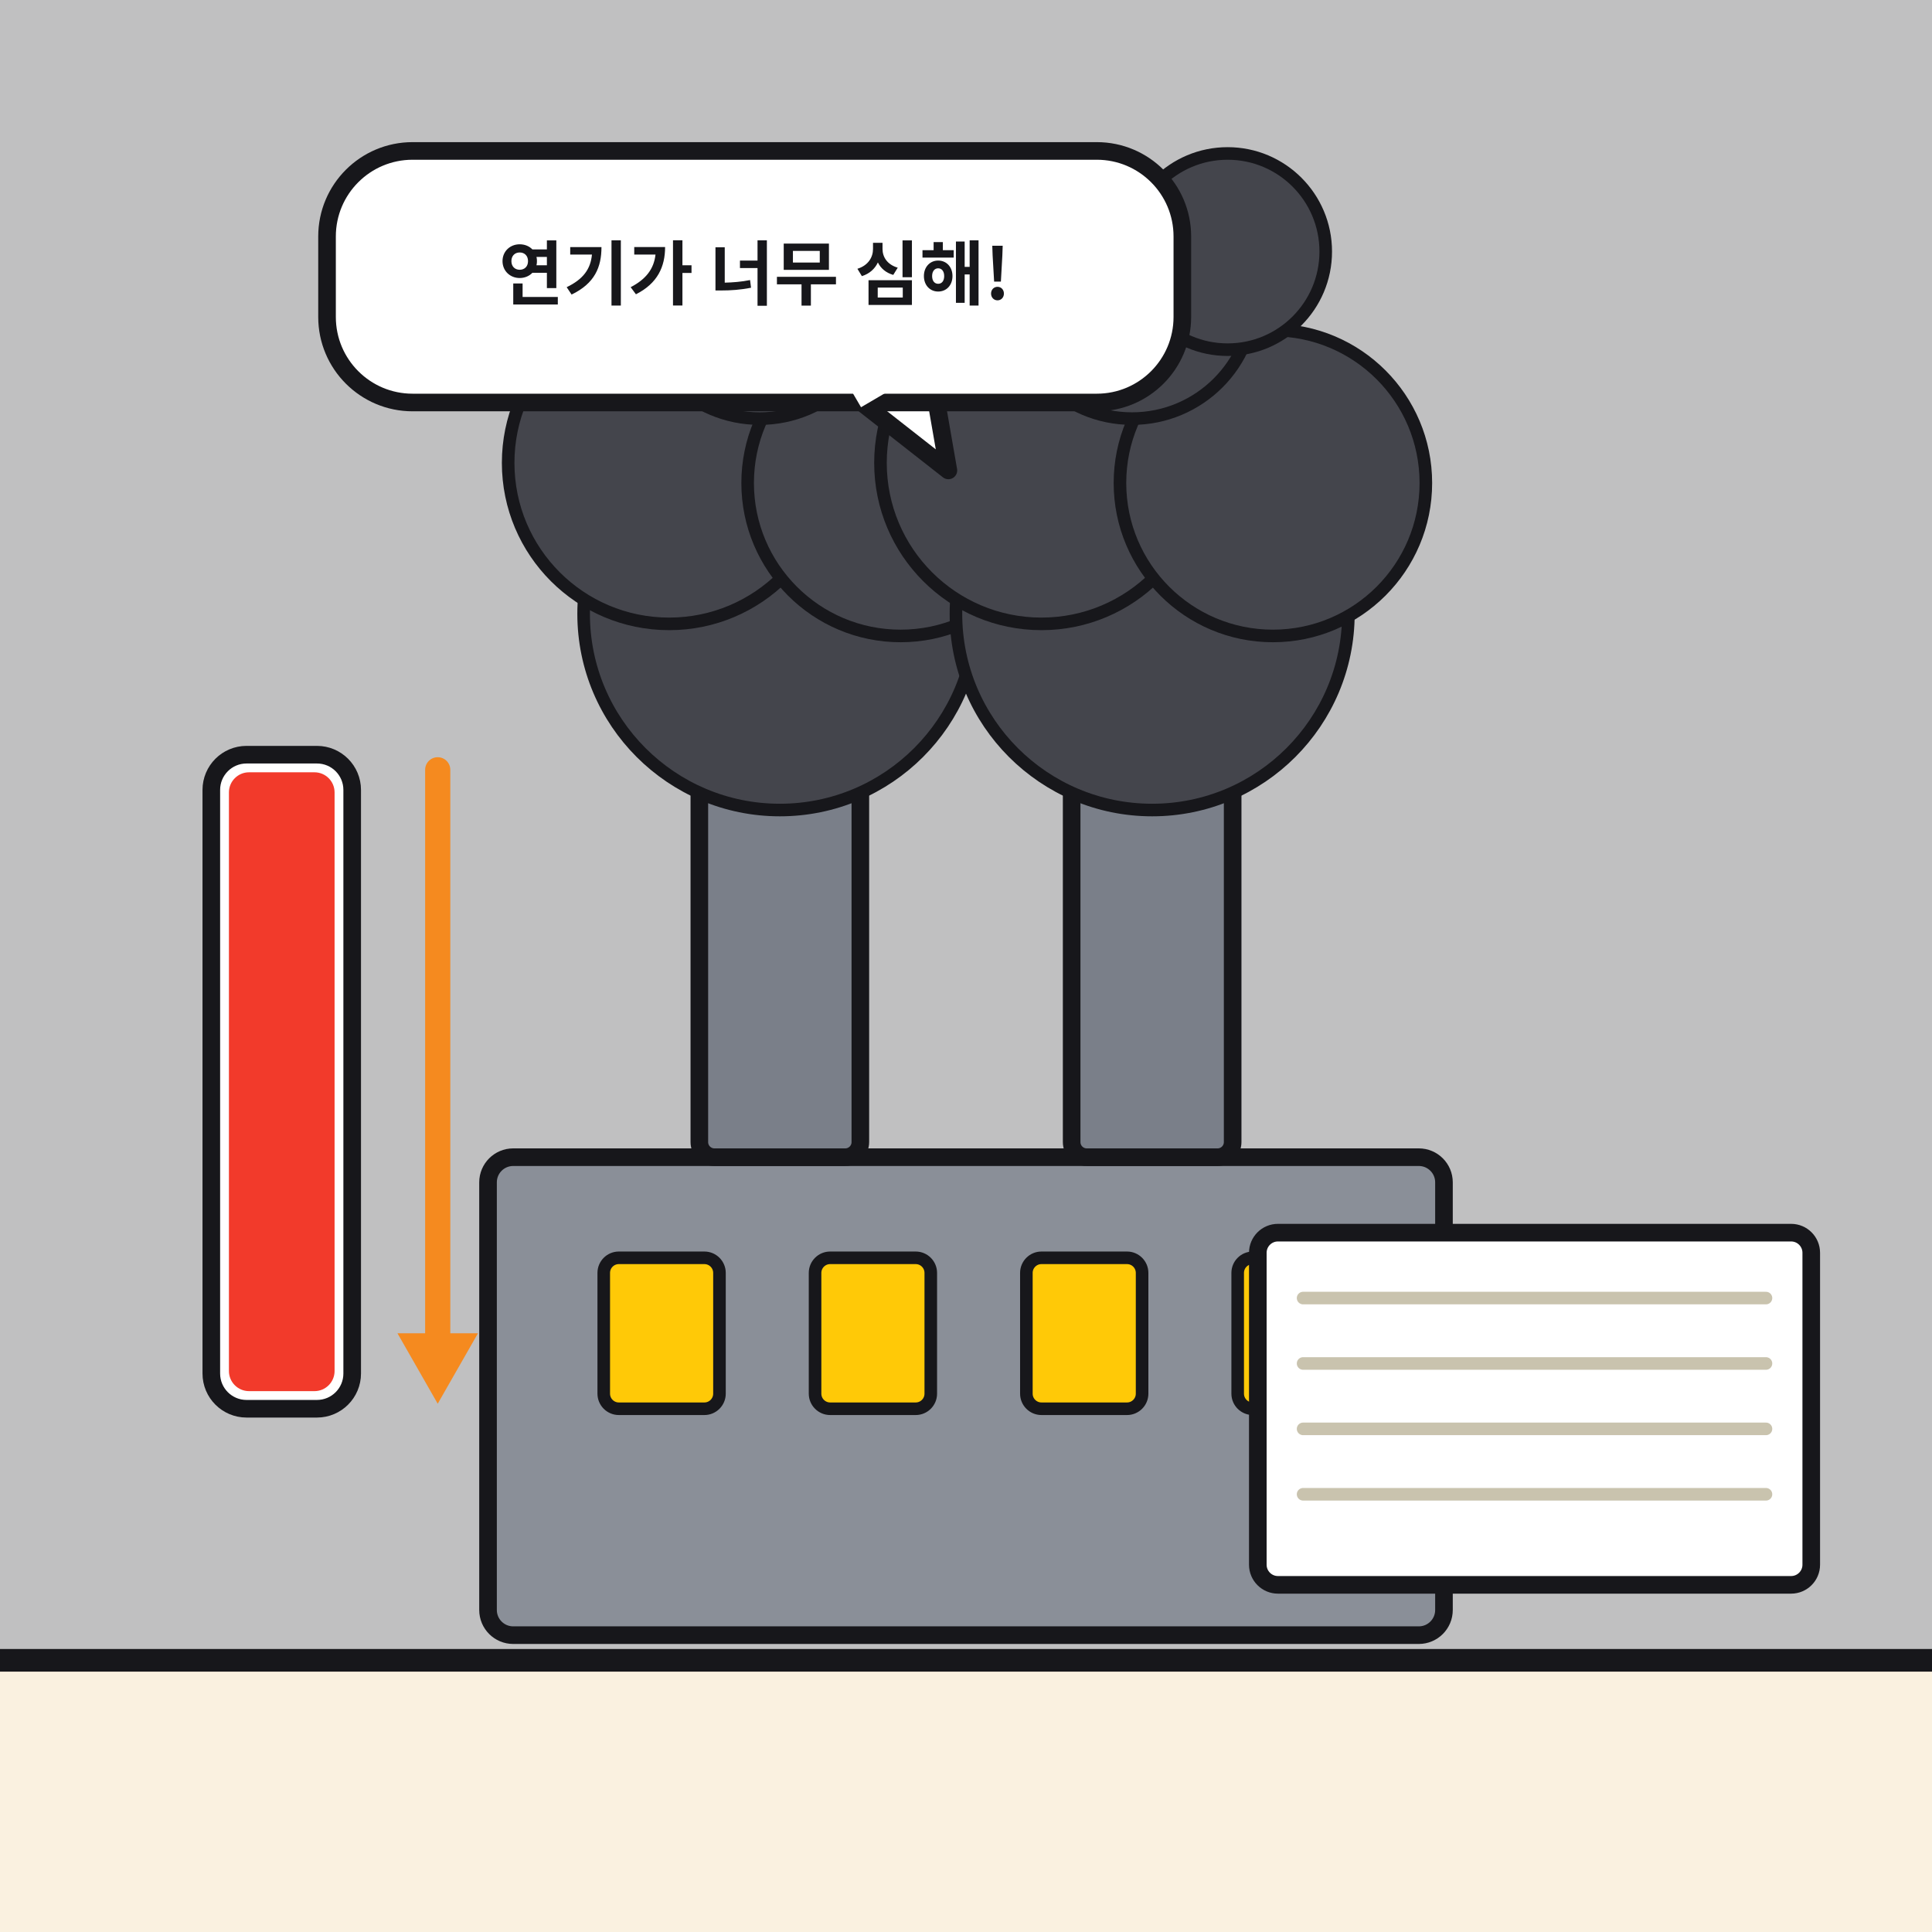
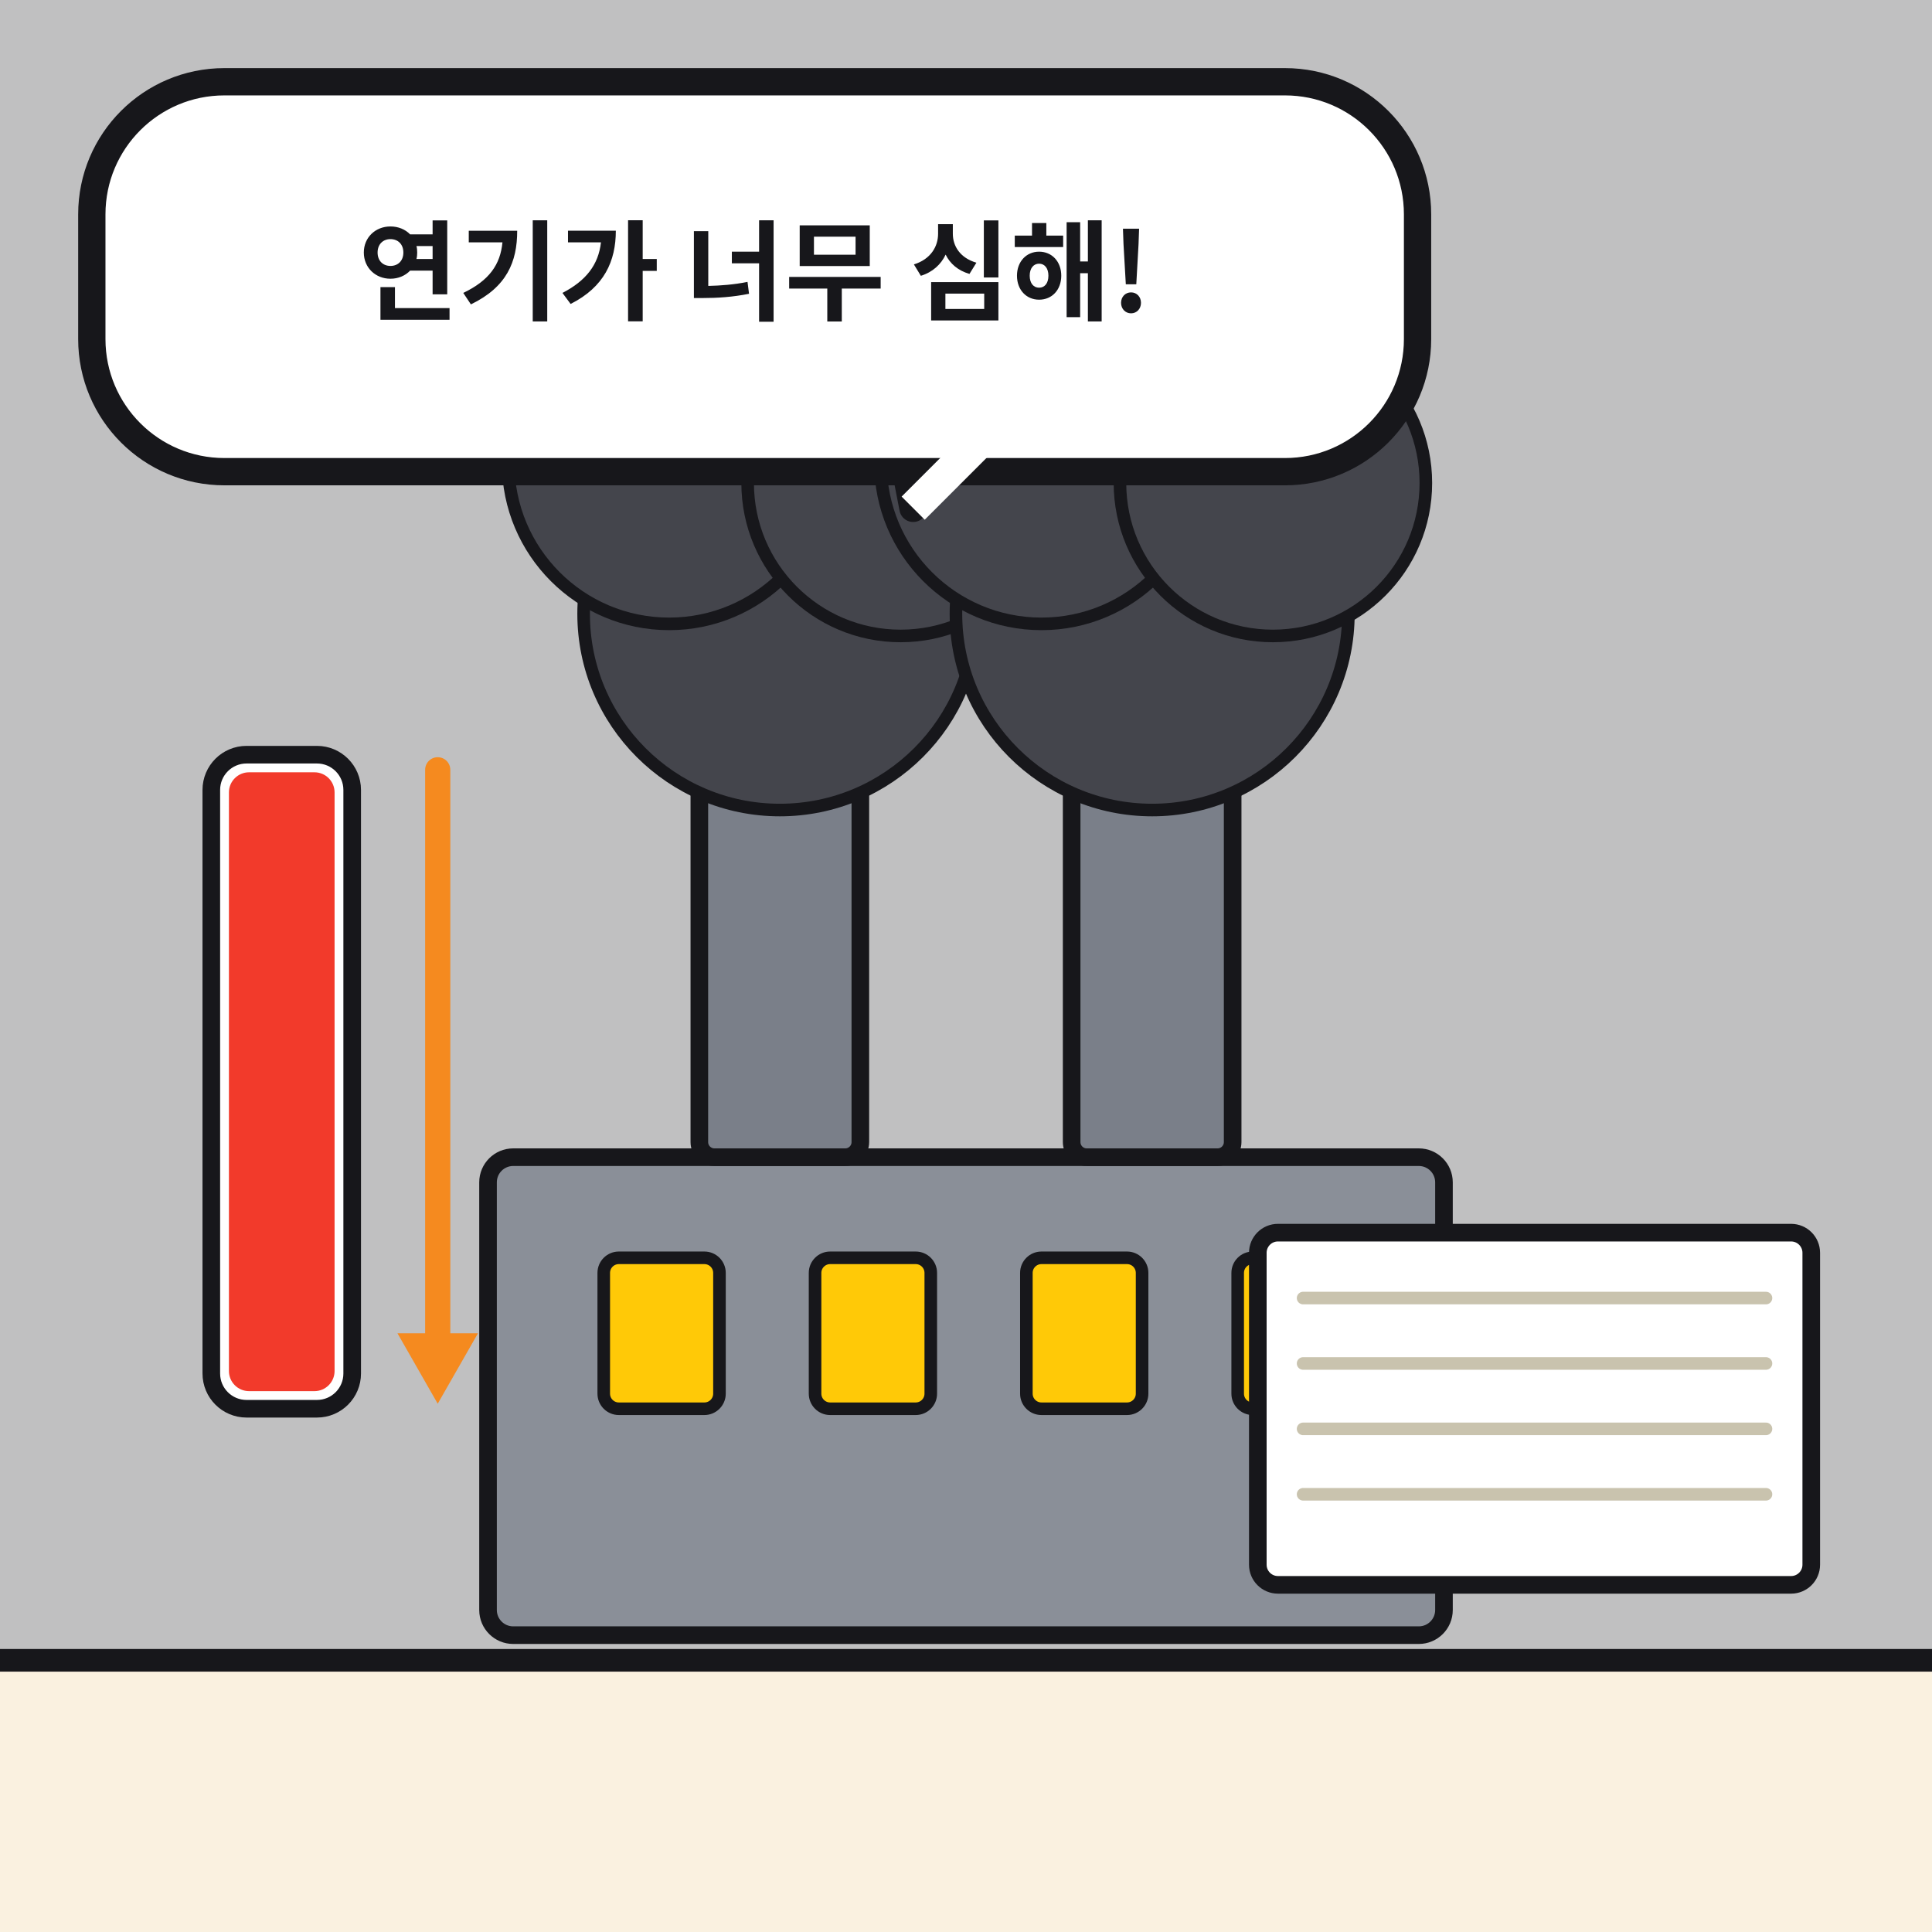
<svg xmlns="http://www.w3.org/2000/svg" viewBox="0 0 768 768" width="768" height="768">
  <rect width="768" height="768" fill="#FAF1E0" />
  <g id="agentAction">
    <g transform="translate(384,384) scale(1.0) translate(-384.0,-384.0)">
      <rect x="-307" y="-307" width="1382" height="1382" fill="#FAF1E0" />
      <rect x="-307" y="-307" width="1382" height="967" fill="#9AA0AC" opacity="0.6" />
      <rect x="-307" y="-307" width="1382" height="967" fill="#5B82E0" opacity="0.0" />
      <path d="M-307.2,660.0 L1075.2,660.0" stroke="#17171B" stroke-width="9" stroke-linecap="butt" fill="none" />
      <rect x="194.0" y="460.0" width="380.0" height="190.0" rx="10" fill="#8A8F98" stroke="#17171B" stroke-width="7" />
      <rect x="240.0" y="500.0" width="46.0" height="60.0" rx="6" fill="#FFC907" stroke="#17171B" stroke-width="5" />
      <rect x="324.0" y="500.0" width="46.0" height="60.0" rx="6" fill="#FFC907" stroke="#17171B" stroke-width="5" />
      <rect x="408.0" y="500.0" width="46.0" height="60.0" rx="6" fill="#FFC907" stroke="#17171B" stroke-width="5" />
      <rect x="492.0" y="500.0" width="46.0" height="60.0" rx="6" fill="#FFC907" stroke="#17171B" stroke-width="5" />
      <rect x="278.0" y="250.0" width="64.0" height="210.0" rx="6" fill="#7A7F89" stroke="#17171B" stroke-width="7" />
      <path d="M286.0,290.0 L334.0,290.0" stroke="#17171B" stroke-width="5" stroke-linecap="round" fill="none" />
      <rect x="270.0" y="236.0" width="80.0" height="18.0" rx="5" fill="#5C616B" stroke="#17171B" stroke-width="6" />
      <rect x="426.0" y="250.0" width="64.0" height="210.0" rx="6" fill="#7A7F89" stroke="#17171B" stroke-width="7" />
      <path d="M434.0,290.0 L482.0,290.0" stroke="#17171B" stroke-width="5" stroke-linecap="round" fill="none" />
      <rect x="418.0" y="236.0" width="80.0" height="18.0" rx="5" fill="#5C616B" stroke="#17171B" stroke-width="6" />
      <g opacity="1.0">
        <circle cx="310.0" cy="244.0" r="78.0" fill="#44454C" stroke="#17171B" stroke-width="5" />
        <circle cx="266.0" cy="184.0" r="64.0" fill="#44454C" stroke="#17171B" stroke-width="5" />
        <circle cx="358.0" cy="192.0" r="60.8" fill="#44454C" stroke="#17171B" stroke-width="5" />
        <circle cx="302.0" cy="118.0" r="48.4" fill="#44454C" stroke="#17171B" stroke-width="5" />
        <circle cx="340.0" cy="100.0" r="39.0" fill="#44454C" stroke="#17171B" stroke-width="5" />
        <circle cx="458.0" cy="244.0" r="78.0" fill="#44454C" stroke="#17171B" stroke-width="5" />
        <circle cx="414.0" cy="184.0" r="64.0" fill="#44454C" stroke="#17171B" stroke-width="5" />
        <circle cx="506.0" cy="192.0" r="60.8" fill="#44454C" stroke="#17171B" stroke-width="5" />
        <circle cx="450.0" cy="118.0" r="48.4" fill="#44454C" stroke="#17171B" stroke-width="5" />
        <circle cx="488.0" cy="100.0" r="39.0" fill="#44454C" stroke="#17171B" stroke-width="5" />
      </g>
      <rect x="84.0" y="300.0" width="56.0" height="260.0" rx="14" fill="#FFFFFF" stroke="#17171B" stroke-width="7" />
      <rect x="91.0" y="307.0" width="42.0" height="246.0" rx="8" fill="#F23A2B" stroke="#17171B" stroke-width="0" />
      <path d="M174.0,306.0 L174.0,538.0" stroke="#F58A1F" stroke-width="10" stroke-linecap="round" fill="none" />
      <path d="M158,530 L174,558 L190,530 Z" fill="#F58A1F" />
      <g transform="translate(0.0,0.0)">
        <rect x="500.0" y="490.0" width="220.0" height="140.0" rx="8" fill="#FFFFFF" stroke="#17171B" stroke-width="7" />
        <path d="M518.0,516.0 L702.0,516.0" stroke="#C9C3AE" stroke-width="5" stroke-linecap="round" fill="none" />
        <path d="M518.0,542.0 L702.0,542.0" stroke="#C9C3AE" stroke-width="5" stroke-linecap="round" fill="none" />
        <path d="M518.0,568.0 L702.0,568.0" stroke="#C9C3AE" stroke-width="5" stroke-linecap="round" fill="none" />
        <path d="M518.0,594.0 L702.0,594.0" stroke="#C9C3AE" stroke-width="5" stroke-linecap="round" fill="none" />
      </g>
    </g>
  </g>
  <g id="patientImpact" />
  <g id="resultState">
    <g opacity="1.0">
-       <path d="M340,158 L377,187 L369,141 Z" fill="#FFFFFF" stroke="#17171B" stroke-width="7" stroke-linejoin="round" />
-       <rect x="130.0" y="60.0" width="340.0" height="100.0" rx="34" fill="#FFFFFF" stroke="#17171B" stroke-width="7" />
-       <path d="M340,158 L369,141" stroke="#FFFFFF" stroke-width="9" stroke-linecap="butt" />
-       <text x="300" y="119" font-family="Noto Sans CJK KR, Noto Sans KR, Pretendard, Apple SD Gothic Neo, Malgun Gothic, sans-serif" font-size="28" font-weight="700" fill="#17171B" text-anchor="middle">
-         <tspan fill="#17171B" font-size="28.0">연기가 너무 심해!</tspan>
-       </text>
+       <path d="M392,173 L356,166 L363,202 Z" fill="#FFFFFF" stroke="#17171B" stroke-width="11" stroke-linejoin="round" />
+       <g transform="translate(0.0,0.0) translate(300.0,110.0) scale(1.550) translate(-300.0,-110.0)">
+         <rect x="130.0" y="60.0" width="340.0" height="100.0" rx="34" fill="#FFFFFF" stroke="#17171B" stroke-width="7" />
+         <text x="300" y="119" font-family="Noto Sans CJK KR, Noto Sans KR, Pretendard, Apple SD Gothic Neo, Malgun Gothic, sans-serif" font-size="28" font-weight="700" fill="#17171B" text-anchor="middle">
+           <tspan fill="#17171B" font-size="28.0">연기가 너무 심해!</tspan>
+         </text>
+       </g>
+       <path d="M392,173 L363,202" stroke="#FFFFFF" stroke-width="13" stroke-linecap="butt" />
    </g>
  </g>
</svg>
